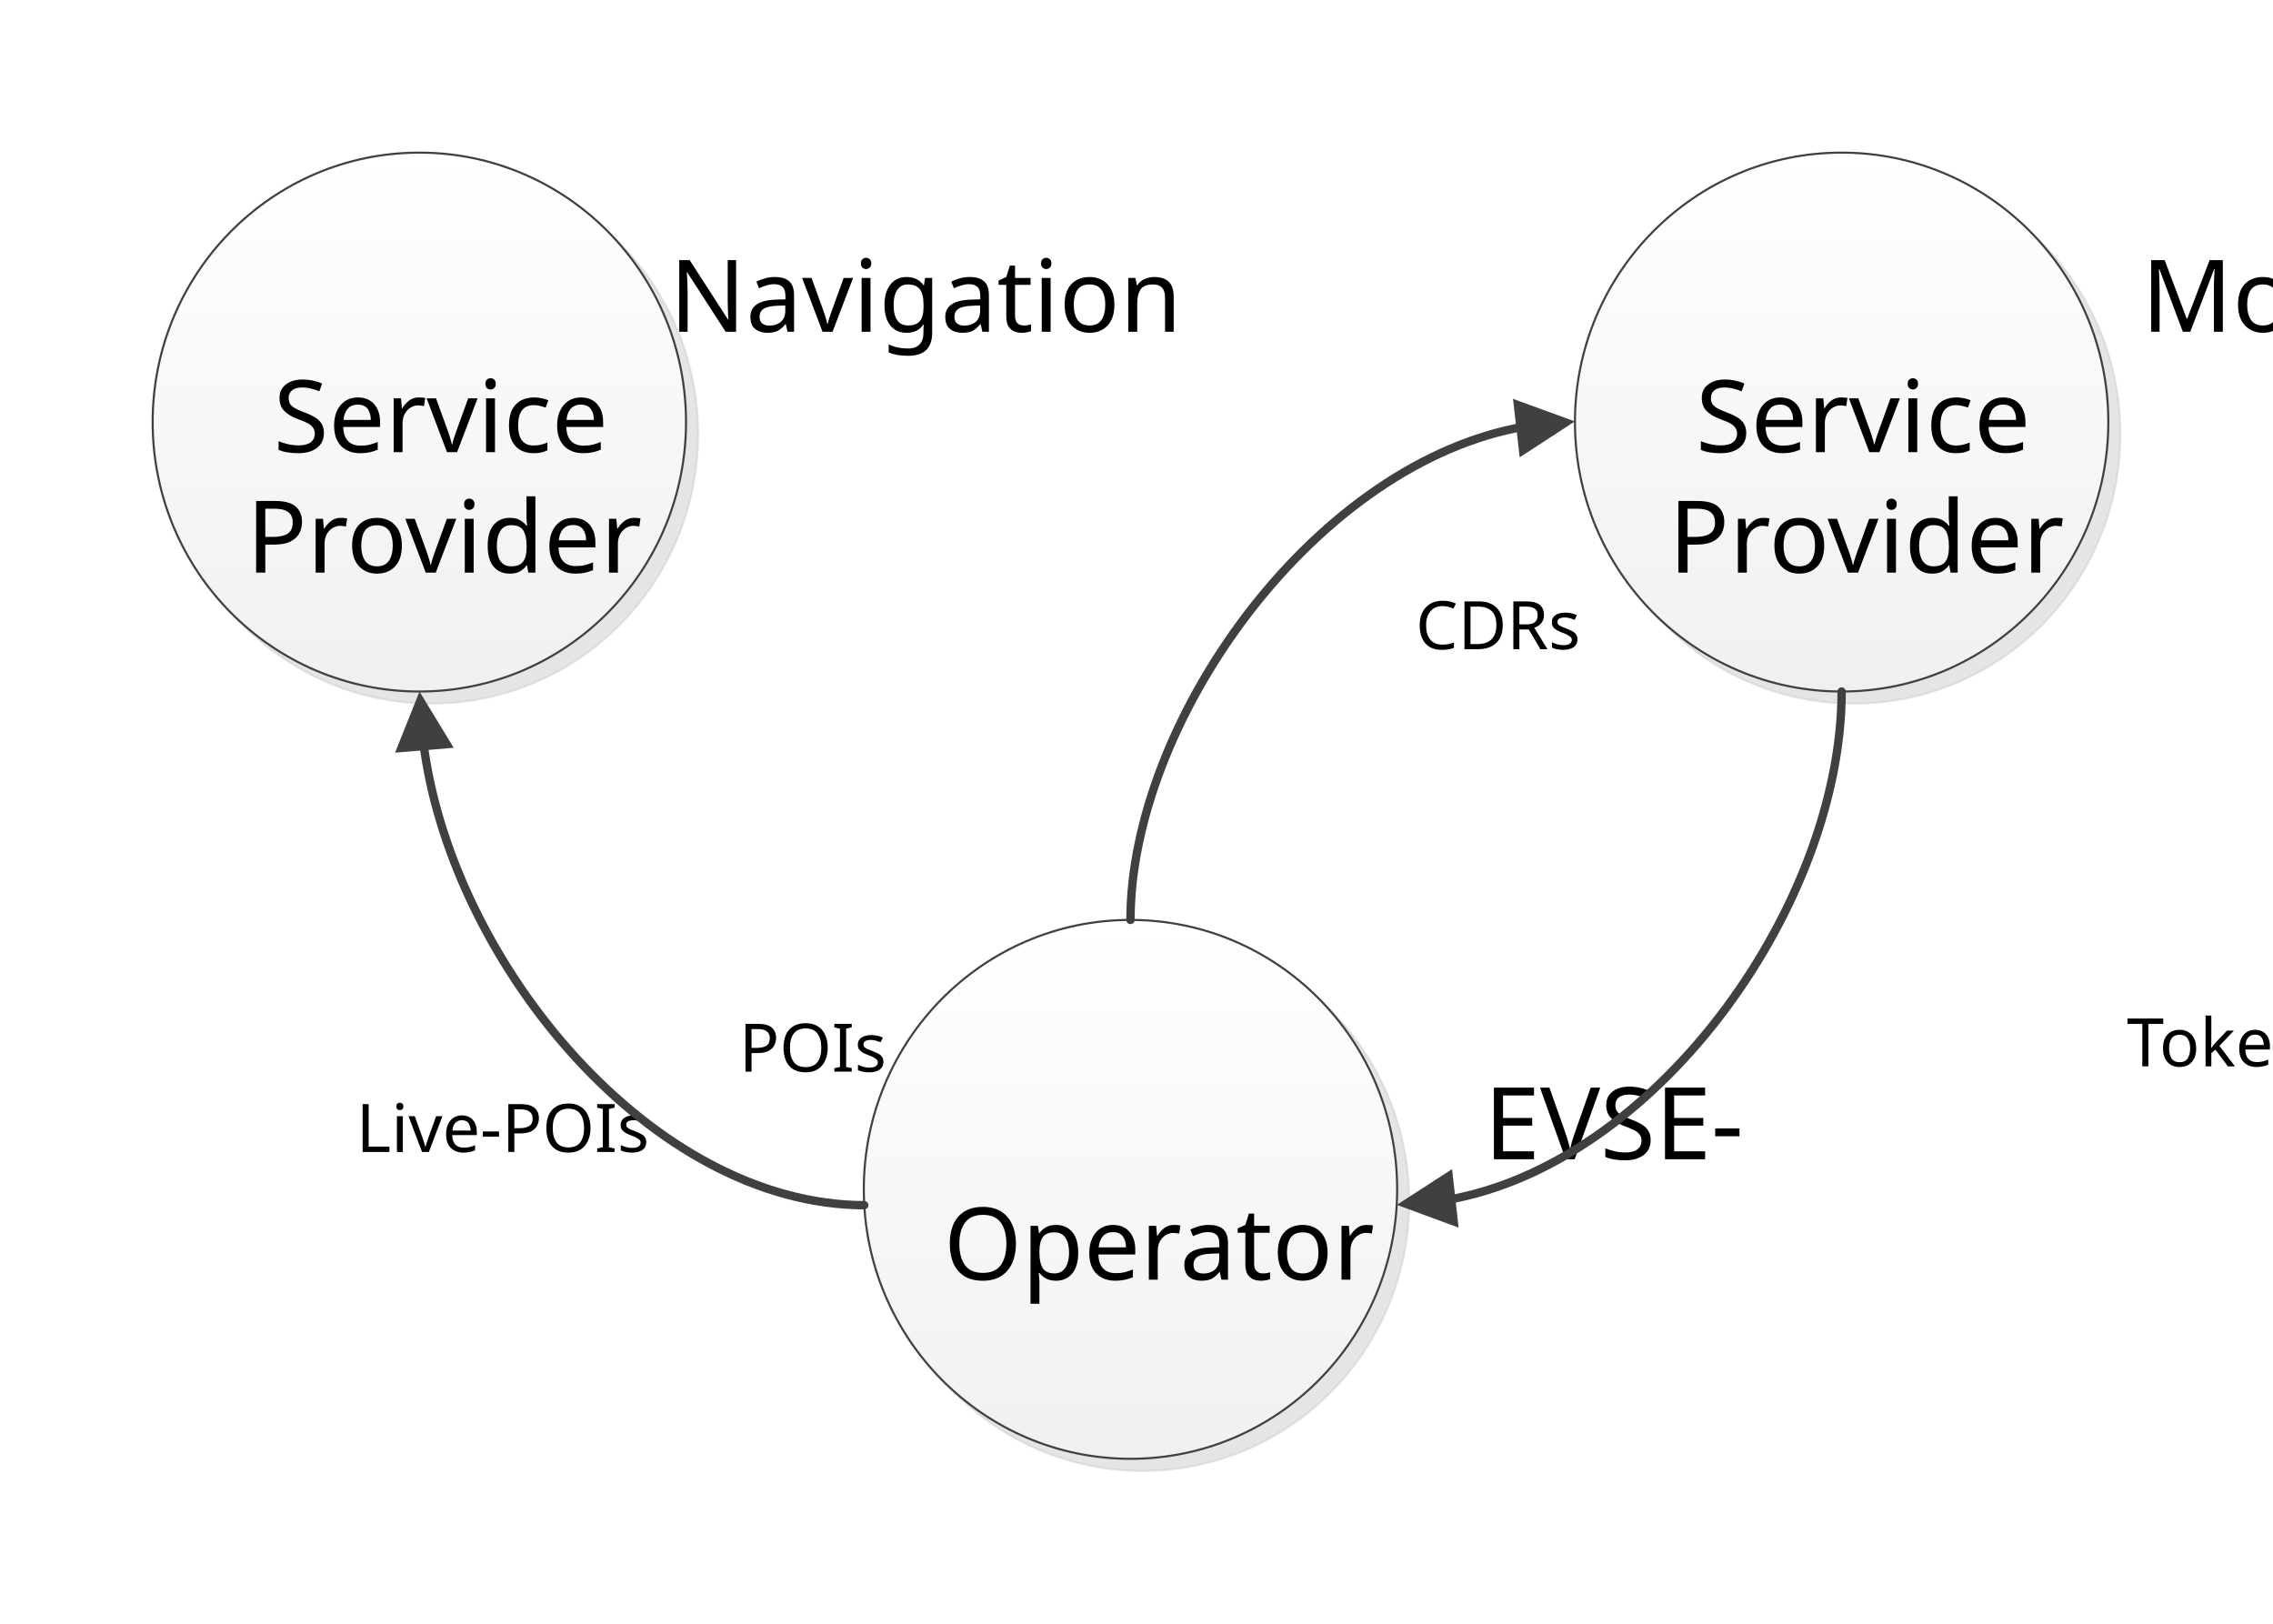
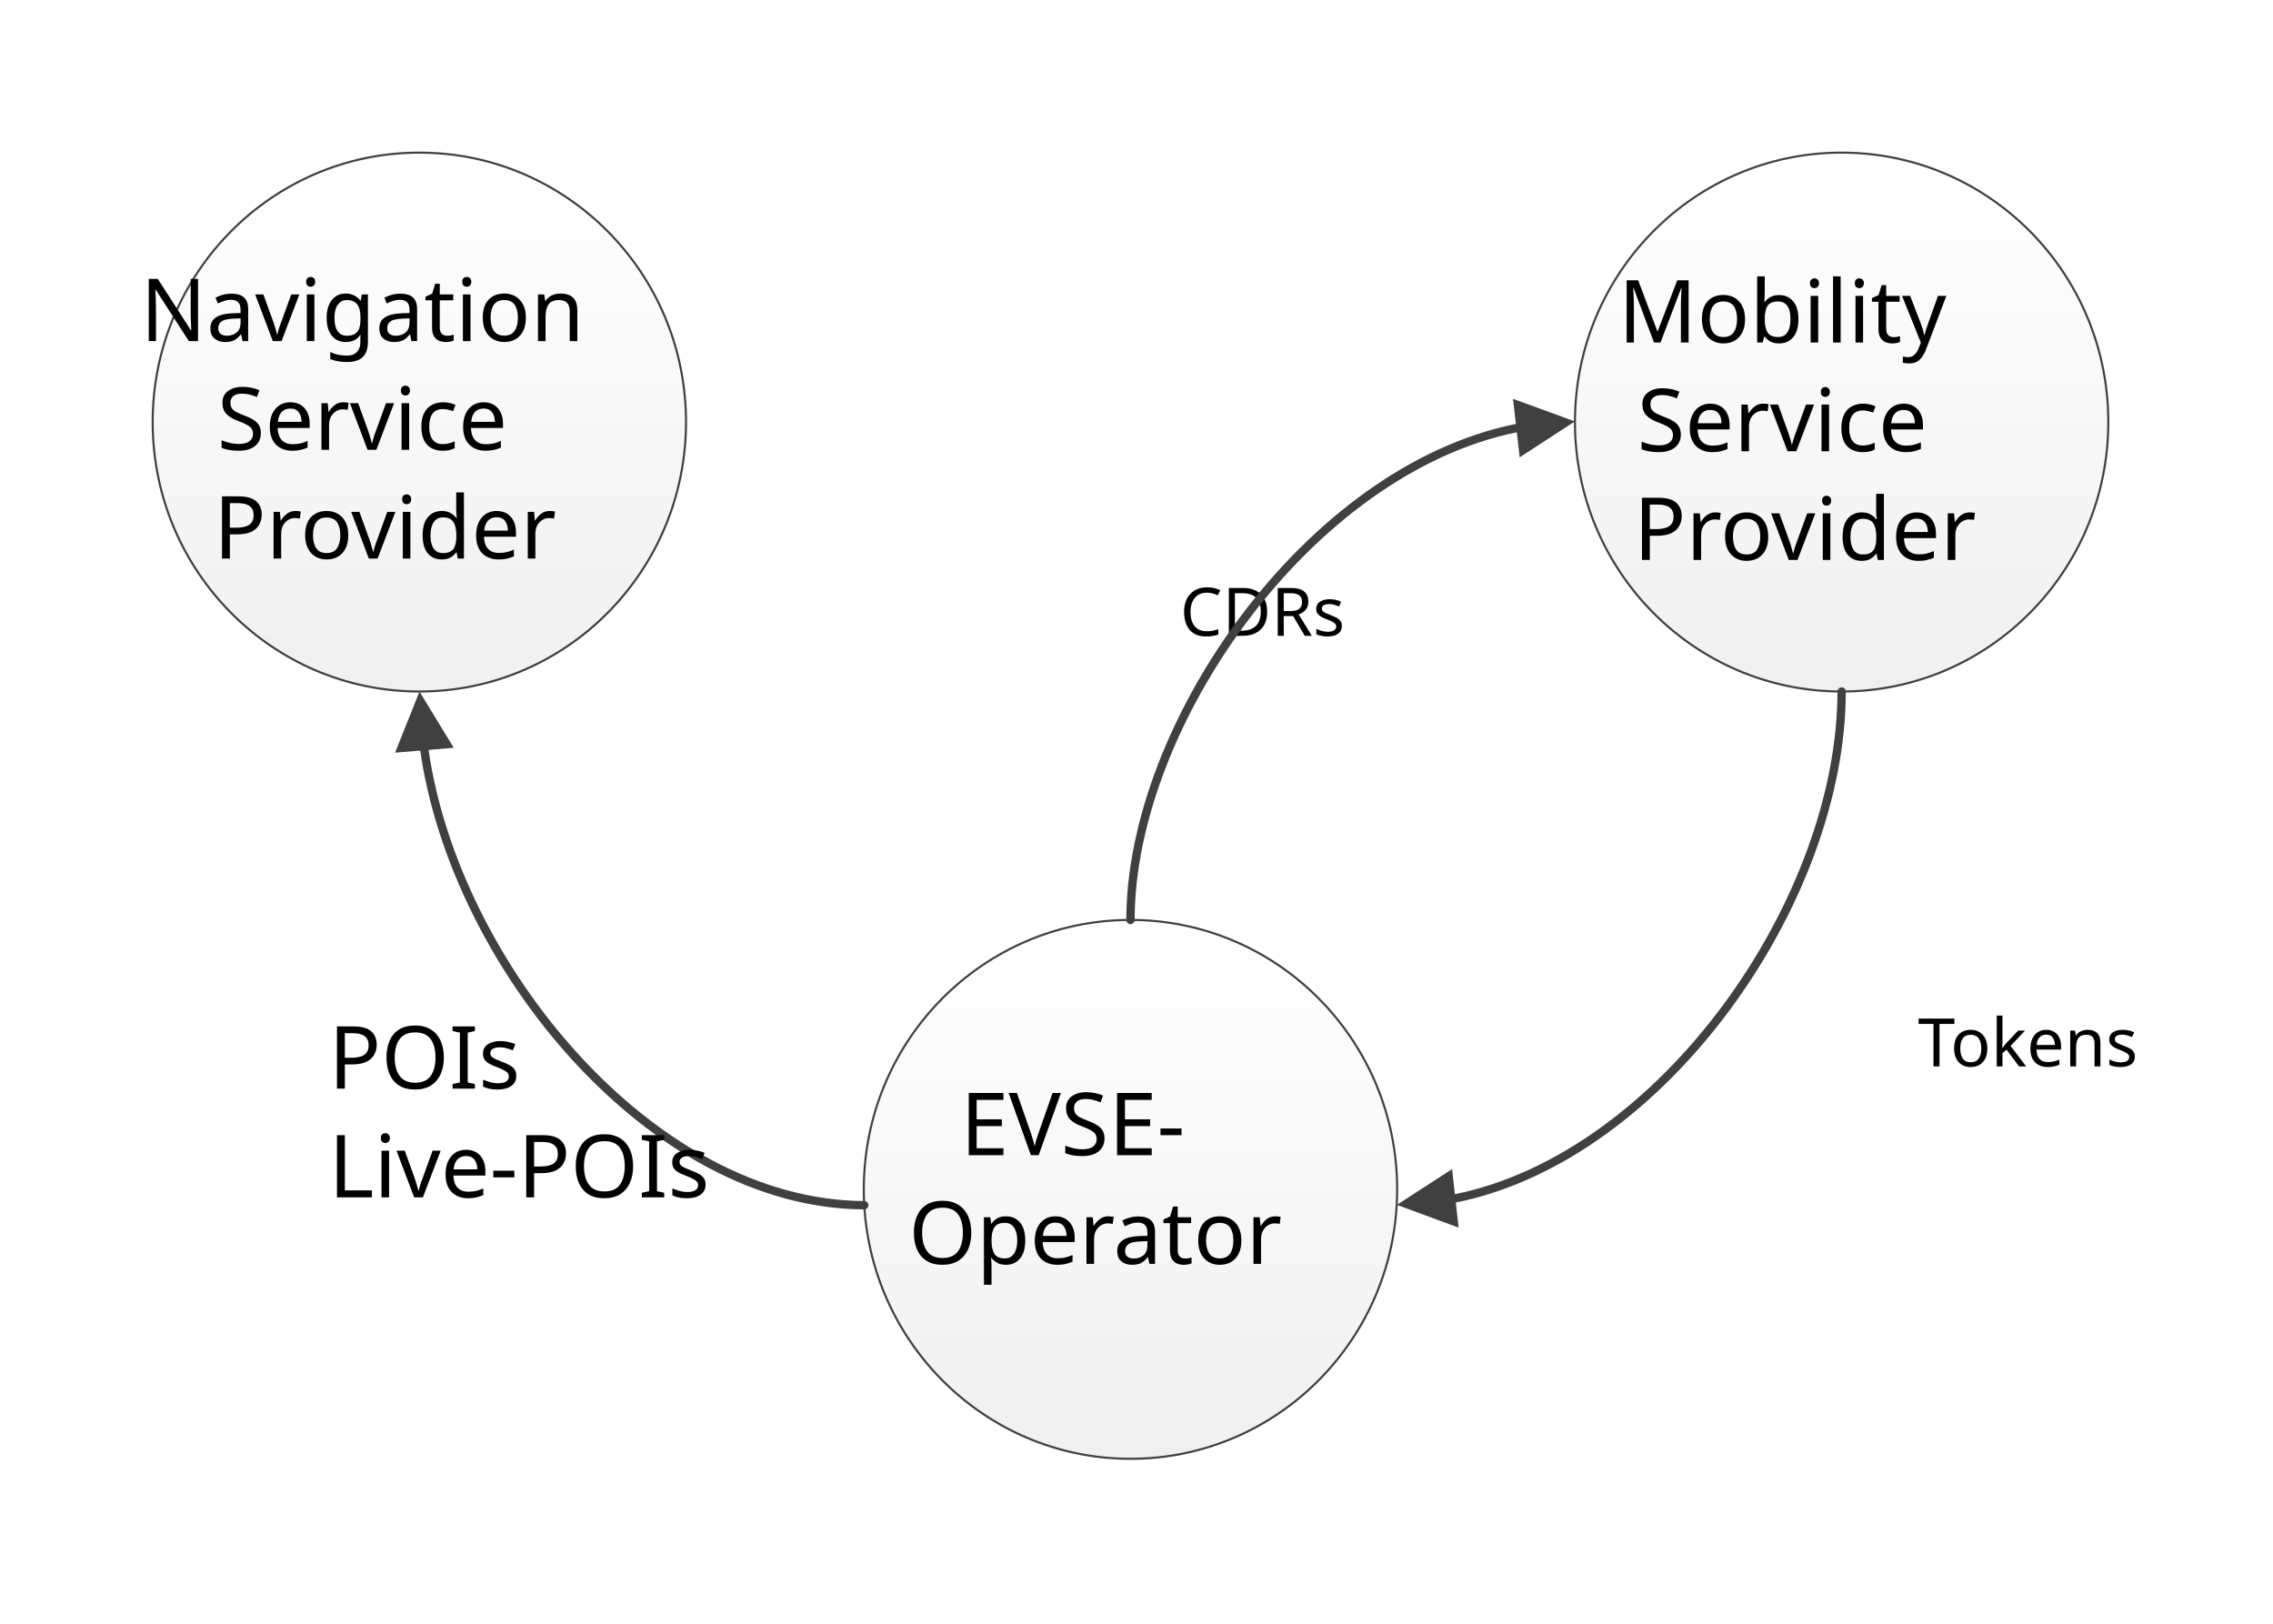
- <svg xmlns="http://www.w3.org/2000/svg" xmlns:ns1="http://schemas.microsoft.com/visio/2003/SVGExtensions/" xmlns:xlink="http://www.w3.org/1999/xlink" width="3.775in" height="2.696in" viewBox="0 0 271.798 194.118" xml:space="preserve" color-interpolation-filters="sRGB" class="st11">
+ <svg xmlns="http://www.w3.org/2000/svg" xmlns:ns1="http://schemas.microsoft.com/visio/2003/SVGExtensions/" xmlns:xlink="http://www.w3.org/1999/xlink" width="3.775in" height="2.696in" viewBox="0 0 271.798 194.118" xml:space="preserve" color-interpolation-filters="sRGB" class="st11" id="svg8876" version="1.1">
  <ns1:documentProperties ns1:langID="1031" ns1:metric="true" ns1:viewMarkup="false">
    <ns1:custProps>
      <ns1:cp ns1:nameU="WantAutoLayout" ns1:langID="1031" ns1:cal="0" ns1:val="VT0(1):26" />
      <ns1:cp ns1:nameU="CustomLayoutsAllowed" ns1:langID="1031" ns1:cal="0" ns1:val="VT0(0):26" />
      <ns1:cp ns1:nameU="WantAutoSize" ns1:langID="1031" ns1:cal="0" ns1:val="VT0(1):26" />
      <ns1:cp ns1:nameU="ShowDivider" ns1:langID="1031" ns1:cal="0" ns1:val="VT0(0):26" />
      <ns1:cp ns1:nameU="GridGranularity" ns1:langID="1031" ns1:cal="0" ns1:val="VT0(0.039370078740157):24" />
      <ns1:cp ns1:nameU="Theme" ns1:langID="1031" ns1:cal="0" ns1:val="VT4(Classic)" />
      <ns1:cp ns1:nameU="TOPLINESTYLE" ns1:langID="1031" ns1:cal="0" ns1:val="VT0(0):26" />
      <ns1:cp ns1:nameU="TOOLBARLOCATION" ns1:langID="1031" ns1:cal="0" ns1:val="VT0(4):26" />
    </ns1:custProps>
    <ns1:userDefs>
      <ns1:ud ns1:nameU="BOXWIDTH" ns1:val="VT0(1.1811023622047):24" />
      <ns1:ud ns1:nameU="BOXHEIGHT" ns1:val="VT0(0.59055118110236):24" />
      <ns1:ud ns1:nameU="HASSYNCCOPIES" ns1:val="VT0(1):26" />
      <ns1:ud ns1:nameU="OCNumDisplayFields" ns1:val="VT0(2):26" />
      <ns1:ud ns1:nameU="visPPO" ns1:val="VT0(2):26" />
      <ns1:ud ns1:nameU="DocShowPicture" ns1:prompt="" ns1:val="VT0(1):26" />
      <ns1:ud ns1:nameU="DocShowDivider" ns1:prompt="" ns1:val="VT0(1):26" />
      <ns1:ud ns1:nameU="msvNoAutoConnect" ns1:val="VT0(1):26" />
      <ns1:ud ns1:nameU="msvNoSubprocess" ns1:prompt="" ns1:val="VT0(1):26" />
    </ns1:userDefs>
  </ns1:documentProperties>
-   <style type="text/css">
+   <style type="text/css" id="style8878">
	
		.st1 {fill:none}
		.st2 {fill:#000000;font-family:Calibri;font-size:0.667em}
		.st3 {font-size:1em}
		.st4 {visibility:visible}
		.st5 {fill:#cdcdcd;fill-opacity:0.5;stroke:#cdcdcd;stroke-linecap:round;stroke-linejoin:round;stroke-opacity:0.5;stroke-width:0.25}
		.st6 {fill:url(#grad30-12);stroke:#404040;stroke-linecap:round;stroke-linejoin:round;stroke-width:0.25}
		.st7 {fill:#000000;font-family:Calibri;font-size:1em}
		.st8 {marker-end:url(#mrkr4-47);stroke:#404040;stroke-linecap:round;stroke-linejoin:round;stroke-width:1}
		.st9 {fill:#404040;fill-opacity:1;stroke:#404040;stroke-opacity:1;stroke-width:0.284}
		.st10 {marker-start:url(#mrkr4-54);stroke:#404040;stroke-linecap:round;stroke-linejoin:round;stroke-width:1}
		.st11 {fill:none;fill-rule:evenodd;font-size:12px;overflow:visible;stroke-linecap:square;stroke-miterlimit:3}
	
	</style>
  <defs id="Patterns_And_Gradients">
    <linearGradient id="grad30-12" ns1:fillPattern="30" ns1:foreground="#f0f0f0" ns1:background="#ffffff" x1="0" y1="1" x2="0" y2="0">
-       <stop offset="0" style="stop-color:#f0f0f0;stop-opacity:1" />
-       <stop offset="1" style="stop-color:#ffffff;stop-opacity:1" />
+       <stop offset="0" style="stop-color:#f0f0f0;stop-opacity:1" id="stop8882" />
+       <stop offset="1" style="stop-color:#ffffff;stop-opacity:1" id="stop8884" />
    </linearGradient>
+     <linearGradient xlink:href="#grad30-12" id="linearGradient8997" x1="-0.126" y1="193.258" x2="-0.126" y2="128.903" gradientTransform="scale(0.9949318,1.005094)" gradientUnits="userSpaceOnUse" />
+     <linearGradient xlink:href="#grad30-12" id="linearGradient8999" x1="-0.126" y1="193.258" x2="-0.126" y2="128.903" gradientTransform="scale(0.9949318,1.005094)" gradientUnits="userSpaceOnUse" />
+     <linearGradient xlink:href="#grad30-12" id="linearGradient9001" x1="-0.126" y1="193.258" x2="-0.126" y2="128.903" gradientTransform="scale(0.9949318,1.005094)" gradientUnits="userSpaceOnUse" />
+     <linearGradient xlink:href="#grad30-12" id="linearGradient9066" gradientUnits="userSpaceOnUse" gradientTransform="scale(0.9949318,1.005094)" x1="-0.126" y1="193.258" x2="-0.126" y2="128.903" />
+     <linearGradient xlink:href="#grad30-12" id="linearGradient9074" gradientUnits="userSpaceOnUse" gradientTransform="scale(0.9949318,1.005094)" x1="-0.126" y1="193.258" x2="-0.126" y2="128.903" />
+     <linearGradient xlink:href="#grad30-12" id="linearGradient9081" gradientUnits="userSpaceOnUse" gradientTransform="scale(0.9949318,1.005094)" x1="-0.126" y1="193.258" x2="-0.126" y2="128.903" />
  </defs>
  <defs id="Markers">
    <g id="lend4">
-       <path d="M 2 1 L 0 0 L 2 -1 L 2 1 " style="stroke:none" />
+       <path d="M 2 1 L 0 0 L 2 -1 L 2 1 " style="stroke:none" id="path8888" />
    </g>
    <marker id="mrkr4-47" class="st9" ns1:arrowType="4" ns1:arrowSize="2" ns1:setback="6.68" refX="-6.68" orient="auto" markerUnits="strokeWidth" overflow="visible">
-       <use xlink:href="#lend4" transform="scale(-3.52,-3.52) " />
+       <use xlink:href="#lend4" transform="scale(-3.52,-3.52) " id="use8891" />
    </marker>
    <marker id="mrkr4-54" class="st9" ns1:arrowType="4" ns1:arrowSize="2" ns1:setback="6.68" refX="6.68" orient="auto" markerUnits="strokeWidth" overflow="visible">
-       <use xlink:href="#lend4" transform="scale(3.52) " />
+       <use xlink:href="#lend4" transform="scale(3.52) " id="use8894" />
    </marker>
  </defs>
-   <g ns1:mID="0" ns1:index="1" ns1:groupContext="foregroundPage">
-     <ns1:custProps>
-       <ns1:cp ns1:nameU="Theme" ns1:type="1" ns1:format="Klassisch;Modern;Elegant;Notizblock;Retro" ns1:invis="true" ns1:langID="1031" ns1:cal="0" ns1:val="VT4(Klassisch)" />
-       <ns1:cp ns1:nameU="ShapeClass" ns1:lbl="Shape-Klasse" ns1:type="1" ns1:format="{52BC4E31-A33B-11d1-B2B9-006008BD347E}" ns1:invis="true" ns1:langID="1031" ns1:cal="0" ns1:val="VT4({52BC4E31-A33B-11d1-B2B9-006008BD347E})" />
-     </ns1:custProps>
-     <ns1:userDefs>
-       <ns1:ud ns1:nameU="DocClass" ns1:prompt="Organization Chart Document" ns1:val="VT4({429428D1-A7E7-11d1-B2BD-006008BD347E})" />
-       <ns1:ud ns1:nameU="AllowShapeMoveCallback" ns1:val="VT0(1):26" />
-       <ns1:ud ns1:nameU="Theme" ns1:val="VT0(0):26" />
-       <ns1:ud ns1:nameU="AllowCtrlMoveCallback" ns1:val="VT0(1):26" />
-       <ns1:ud ns1:nameU="SCALECHANGEDEVENT" ns1:val="VT0(0):26" />
-       <ns1:ud ns1:nameU="BOXWIDTH" ns1:val="VT0(-0.039370078740157):24" />
-       <ns1:ud ns1:nameU="BOXHEIGHT" ns1:val="VT0(-0.039370078740157):24" />
-       <ns1:ud ns1:nameU="OCNumDisplayFields" ns1:val="VT0(2):26" />
-       <ns1:ud ns1:nameU="msvThemeColors" ns1:val="VT0(36):26" />
-       <ns1:ud ns1:nameU="msvThemeEffects" ns1:val="VT0(16):26" />
-       <ns1:ud ns1:nameU="msvThemeOrder" ns1:val="VT0(0):26" />
-     </ns1:userDefs>
-     <ns1:pageProperties ns1:drawingScale="0.0393701" ns1:pageScale="0.0393701" ns1:drawingUnits="24" ns1:shadowOffsetX="8.50394" ns1:shadowOffsetY="-8.50394" />
-     <g id="group45-1" transform="translate(42.5197,-55.0731)" ns1:mID="45" ns1:groupContext="group">
-       <ns1:custProps>
-         <ns1:cp ns1:nameU="Department" ns1:lbl="Abteilung" ns1:type="0" ns1:invis="false" ns1:ask="false" ns1:langID="1031" ns1:cal="0" ns1:val="VT4(Abteilung)" />
-         <ns1:cp ns1:nameU="Telephone" ns1:lbl="Telefon" ns1:type="0" ns1:invis="false" ns1:ask="false" ns1:langID="1031" ns1:cal="0" ns1:val="VT4(Telefon)" />
-         <ns1:cp ns1:nameU="Name" ns1:lbl="Name" ns1:type="0" ns1:invis="false" ns1:ask="false" ns1:langID="1031" ns1:cal="0" ns1:val="VT4(POIs)" />
-         <ns1:cp ns1:nameU="Title" ns1:lbl="Titel" ns1:type="0" ns1:invis="false" ns1:ask="false" ns1:langID="1031" ns1:cal="0" ns1:val="VT4(Live-POIs)" />
-         <ns1:cp ns1:nameU="Email" ns1:lbl="E-Mail" ns1:type="0" ns1:invis="false" ns1:ask="false" ns1:langID="1031" ns1:cal="0" ns1:val="VT4(E-Mail)" />
-       </ns1:custProps>
-       <ns1:userDefs>
-         <ns1:ud ns1:nameU="Solsh" ns1:prompt="" ns1:val="VT14({0BF98B35-200C-41D5-8A23-20EF77CBC94A}):41" />
-         <ns1:ud ns1:nameU="ShapeType" ns1:prompt="" ns1:val="VT0(6):26" />
-         <ns1:ud ns1:nameU="ShowPicture" ns1:prompt="" ns1:val="VT0(0):26" />
-         <ns1:ud ns1:nameU="ShowSubordinates" ns1:prompt="" ns1:val="VT0(1):26" />
-         <ns1:ud ns1:nameU="DocShowPicture" ns1:prompt="" ns1:val="VT0(1):26" />
-         <ns1:ud ns1:nameU="Margin" ns1:prompt="" ns1:val="VT0(0):26" />
-         <ns1:ud ns1:nameU="HasSubordinates" ns1:prompt="" ns1:val="VT0(0):26" />
-         <ns1:ud ns1:nameU="IsHidingSubs" ns1:prompt="" ns1:val="VT0(0):5" />
-         <ns1:ud ns1:nameU="ShowDivider" ns1:prompt="" ns1:val="VT0(0):26" />
-         <ns1:ud ns1:nameU="ThisLayoutStyle" ns1:prompt="" ns1:val="VT0(100):26" />
-         <ns1:ud ns1:nameU="HasPicture" ns1:prompt="" ns1:val="VT0(0):26" />
-         <ns1:ud ns1:nameU="Width" ns1:prompt="" ns1:val="VT0(0.4724409449626):1" />
-         <ns1:ud ns1:nameU="Height" ns1:prompt="" ns1:val="VT0(0.23622047244094):1" />
-         <ns1:ud ns1:nameU="Prop" ns1:prompt="" ns1:val="VT4(Name;Title)" />
-         <ns1:ud ns1:nameU="PictureAspectRatio" ns1:prompt="" ns1:val="VT0(1):26" />
-         <ns1:ud ns1:nameU="PictureID" ns1:prompt="" />
-         <ns1:ud ns1:nameU="SetWidth" ns1:prompt="" />
-         <ns1:ud ns1:nameU="SetHeight" ns1:prompt="" />
-         <ns1:ud ns1:nameU="PositionID" ns1:prompt="" ns1:val="VT4({8427DDCF-8078-496F-AE12-949A95FF2CD0})" />
-         <ns1:ud ns1:nameU="DeltaX" ns1:prompt="" ns1:val="VT0(0):26" />
-         <ns1:ud ns1:nameU="DeltaY" ns1:prompt="" ns1:val="VT0(0):26" />
-         <ns1:ud ns1:nameU="ParLocX" ns1:prompt="" ns1:val="VT0(0):26" />
-         <ns1:ud ns1:nameU="ParLocY" ns1:prompt="" ns1:val="VT0(0):26" />
-         <ns1:ud ns1:nameU="PageLoc" ns1:prompt="" ns1:val="VT0(0):26" />
-         <ns1:ud ns1:nameU="ParLoc" ns1:prompt="" ns1:val="VT0(0):26" />
-         <ns1:ud ns1:nameU="PictureAreaWidth" ns1:prompt="" ns1:val="VT0(0.14359142609864):29" />
-         <ns1:ud ns1:nameU="PictureAreaHeight" ns1:prompt="" ns1:val="VT0(0.22233158355206):29" />
-         <ns1:ud ns1:nameU="PictureAreaAspectRatio" ns1:prompt="" ns1:val="VT0(0.64584358103591):26" />
-         <ns1:ud ns1:nameU="PictureWidth" ns1:prompt="" ns1:val="VT0(0.14359142609864):29" />
-         <ns1:ud ns1:nameU="PictureHeight" ns1:prompt="" ns1:val="VT0(0.14359142609864):29" />
-         <ns1:ud ns1:nameU="DividerOffset" ns1:prompt="" ns1:val="VT0(0.11813472759417):29" />
-         <ns1:ud ns1:nameU="CalcTextLineHeight" ns1:prompt="" ns1:val="VT0(0.13333333333333):29" />
-         <ns1:ud ns1:nameU="ExpandedForPicture" ns1:prompt="" ns1:val="VT0(0):26" />
-         <ns1:ud ns1:nameU="Theme" ns1:prompt="" ns1:val="VT0(0):26" />
-         <ns1:ud ns1:nameU="visVersion" ns1:prompt="" ns1:val="VT0(14):26" />
-         <ns1:ud ns1:nameU="msvThemeColors" ns1:val="VT0(36):26" />
-         <ns1:ud ns1:nameU="msvThemeEffects" ns1:val="VT0(16):26" />
-       </ns1:userDefs>
-       <g id="shape45-2" ns1:mID="45" ns1:groupContext="groupContent">
-         <ns1:textBlock ns1:margins="rect(0,0,0,0)" ns1:tabSpace="42.5197" />
-         <ns1:textRect cx="17.008" cy="185.614" width="33.9" height="17.008" />
-         <path d="M0 194.12 L0 177.11 L34.02 177.11 L34.02 194.12 L0 194.12 Z" class="st1" />
-         <text x="0.06" y="183.21" class="st2" ns1:langID="1031">
-           <ns1:paragraph />
-           <ns1:tabList />POIs<ns1:newlineChar />
-           <tspan x="0.06" dy="1.2em" class="st3">Live</tspan>-POIs</text>
-       </g>
-     </g>
-     <g id="shape51-7" ns1:mID="51" ns1:groupContext="shape" transform="translate(188.329,-111.434)">
-       <ns1:userDefs>
-         <ns1:ud ns1:nameU="msvThemeColors" ns1:val="VT0(36):26" />
-         <ns1:ud ns1:nameU="msvThemeEffects" ns1:val="VT0(16):26" />
-       </ns1:userDefs>
-       <ns1:textBlock ns1:margins="rect(0,0,0,0)" ns1:tabSpace="42.5197" />
-       <ns1:textRect cx="31.89" cy="161.901" width="63.78" height="64.434" />
-       <g id="shadow51-8" ns1:groupContext="shadow" ns1:shadowOffsetX="1.44" ns1:shadowOffsetY="-1.44" ns1:shadowType="1" transform="matrix(1,0,0,1,1.44,1.44)" class="st4">
-         <ellipse cx="31.89" cy="161.901" rx="31.89" ry="32.217" class="st5" />
-       </g>
-       <ellipse cx="31.89" cy="161.901" rx="31.89" ry="32.217" class="st6" />
-       <text x="11.59" y="151.1" class="st7" ns1:langID="1031">
-         <ns1:paragraph ns1:horizAlign="1" />
-         <ns1:tabList />Mobility <tspan x="14.45" dy="1.2em" class="st3">Service </tspan>
-         <tspan x="11.22" dy="1.2em" class="st3">Provider</tspan>
-       </text>
-     </g>
-     <g id="shape52-16" ns1:mID="52" ns1:groupContext="shape" transform="translate(103.289,-19.69)">
-       <ns1:userDefs>
-         <ns1:ud ns1:nameU="msvThemeColors" ns1:val="VT0(36):26" />
-         <ns1:ud ns1:nameU="msvThemeEffects" ns1:val="VT0(16):26" />
-       </ns1:userDefs>
-       <ns1:textBlock ns1:margins="rect(0,0,0,0)" ns1:tabSpace="42.5197" />
-       <ns1:textRect cx="31.89" cy="161.901" width="63.78" height="64.434" />
-       <g id="shadow52-17" ns1:groupContext="shadow" ns1:shadowOffsetX="1.44" ns1:shadowOffsetY="-1.44" ns1:shadowType="1" transform="matrix(1,0,0,1,1.44,1.44)" class="st4">
-         <ellipse cx="31.89" cy="161.901" rx="31.89" ry="32.217" class="st5" />
-       </g>
-       <ellipse cx="31.89" cy="161.901" rx="31.89" ry="32.217" class="st6" />
-       <text x="18.03" y="158.3" class="st7" ns1:langID="1031">
-         <ns1:paragraph ns1:horizAlign="1" />
-         <ns1:tabList />EVSE-<tspan x="9.55" dy="1.2em" class="st3">Operator</tspan>
-       </text>
-     </g>
-     <g id="shape53-23" ns1:mID="53" ns1:groupContext="shape" transform="translate(18.25,-111.434)">
-       <ns1:userDefs>
-         <ns1:ud ns1:nameU="msvThemeColors" ns1:val="VT0(36):26" />
-         <ns1:ud ns1:nameU="msvThemeEffects" ns1:val="VT0(16):26" />
-       </ns1:userDefs>
-       <ns1:textBlock ns1:margins="rect(0,0,0,0)" ns1:tabSpace="42.5197" />
-       <ns1:textRect cx="31.89" cy="161.901" width="63.78" height="64.434" />
-       <g id="shadow53-24" ns1:groupContext="shadow" ns1:shadowOffsetX="1.44" ns1:shadowOffsetY="-1.44" ns1:shadowType="1" transform="matrix(1,0,0,1,1.44,1.44)" class="st4">
-         <ellipse cx="31.89" cy="161.901" rx="31.89" ry="32.217" class="st5" />
-       </g>
-       <ellipse cx="31.89" cy="161.901" rx="31.89" ry="32.217" class="st6" />
-       <text x="5.65" y="151.1" class="st7" ns1:langID="1031">
-         <ns1:paragraph ns1:horizAlign="1" />
-         <ns1:tabList />Navigation <tspan x="14.45" dy="1.2em" class="st3">Service </tspan>
-         <tspan x="11.22" dy="1.2em" class="st3">Provider</tspan>
-       </text>
-     </g>
-     <g id="group54-31" transform="translate(208.475,-56.1822)" ns1:mID="54" ns1:groupContext="group">
-       <ns1:custProps>
-         <ns1:cp ns1:nameU="Department" ns1:lbl="Abteilung" ns1:type="0" ns1:invis="false" ns1:ask="false" ns1:langID="1031" ns1:cal="0" ns1:val="VT4(Abteilung)" />
-         <ns1:cp ns1:nameU="Telephone" ns1:lbl="Telefon" ns1:type="0" ns1:invis="false" ns1:ask="false" ns1:langID="1031" ns1:cal="0" ns1:val="VT4(Telefon)" />
-         <ns1:cp ns1:nameU="Name" ns1:lbl="Name" ns1:type="0" ns1:invis="false" ns1:ask="false" ns1:langID="1031" ns1:cal="0" ns1:val="VT4(Tokens)" />
-         <ns1:cp ns1:nameU="Title" ns1:lbl="Titel" ns1:type="0" ns1:invis="false" ns1:ask="false" ns1:langID="1031" ns1:cal="0" ns1:val="VT4()" />
-         <ns1:cp ns1:nameU="Email" ns1:lbl="E-Mail" ns1:type="0" ns1:invis="false" ns1:ask="false" ns1:langID="1031" ns1:cal="0" ns1:val="VT4(E-Mail)" />
-         <ns1:cp ns1:nameU="Calendar" ns1:lbl="" ns1:prompt="" ns1:type="0" ns1:format="" ns1:sortKey="" ns1:invis="false" ns1:ask="false" ns1:langID="0" ns1:cal="0" />
-       </ns1:custProps>
-       <ns1:userDefs>
-         <ns1:ud ns1:nameU="Solsh" ns1:prompt="" ns1:val="VT14({0BF98B35-200C-41D5-8A23-20EF77CBC94A}):41" />
-         <ns1:ud ns1:nameU="ShapeType" ns1:prompt="" ns1:val="VT0(6):26" />
-         <ns1:ud ns1:nameU="ShowPicture" ns1:prompt="" ns1:val="VT0(0):26" />
-         <ns1:ud ns1:nameU="ShowSubordinates" ns1:prompt="" ns1:val="VT0(1):26" />
-         <ns1:ud ns1:nameU="DocShowPicture" ns1:prompt="" ns1:val="VT0(1):26" />
-         <ns1:ud ns1:nameU="Margin" ns1:prompt="" ns1:val="VT0(0):26" />
-         <ns1:ud ns1:nameU="HasSubordinates" ns1:prompt="" ns1:val="VT0(0):26" />
-         <ns1:ud ns1:nameU="IsHidingSubs" ns1:prompt="" ns1:val="VT0(0):5" />
-         <ns1:ud ns1:nameU="ShowDivider" ns1:prompt="" ns1:val="VT0(0):26" />
-         <ns1:ud ns1:nameU="ThisLayoutStyle" ns1:prompt="" ns1:val="VT0(100):26" />
-         <ns1:ud ns1:nameU="HasPicture" ns1:prompt="" ns1:val="VT0(0):26" />
-         <ns1:ud ns1:nameU="Width" ns1:prompt="" ns1:val="VT0(0.47244094466929):1" />
-         <ns1:ud ns1:nameU="Height" ns1:prompt="" ns1:val="VT0(0.22309711258268):1" />
-         <ns1:ud ns1:nameU="Prop" ns1:prompt="" ns1:val="VT4(Name;Title)" />
-         <ns1:ud ns1:nameU="PictureAspectRatio" ns1:prompt="" ns1:val="VT0(1):26" />
-         <ns1:ud ns1:nameU="PictureID" ns1:prompt="" />
-         <ns1:ud ns1:nameU="SetWidth" ns1:prompt="" />
-         <ns1:ud ns1:nameU="SetHeight" ns1:prompt="" />
-         <ns1:ud ns1:nameU="PositionID" ns1:prompt="" ns1:val="VT4({8A268B4A-62AE-4546-A150-1414D5B2C34A})" />
-         <ns1:ud ns1:nameU="DeltaX" ns1:prompt="" ns1:val="VT0(0):26" />
-         <ns1:ud ns1:nameU="DeltaY" ns1:prompt="" ns1:val="VT0(0):26" />
-         <ns1:ud ns1:nameU="ParLocX" ns1:prompt="" ns1:val="VT0(0):26" />
-         <ns1:ud ns1:nameU="ParLocY" ns1:prompt="" ns1:val="VT0(0):26" />
-         <ns1:ud ns1:nameU="PageLoc" ns1:prompt="" ns1:val="VT0(0):26" />
-         <ns1:ud ns1:nameU="ParLoc" ns1:prompt="" ns1:val="VT0(0):26" />
-         <ns1:ud ns1:nameU="PictureAreaWidth" ns1:prompt="" ns1:val="VT0(0.14359142600087):29" />
-         <ns1:ud ns1:nameU="PictureAreaHeight" ns1:prompt="" ns1:val="VT0(0.20920822369379):29" />
-         <ns1:ud ns1:nameU="PictureAreaAspectRatio" ns1:prompt="" ns1:val="VT0(0.68635650867647):26" />
-         <ns1:ud ns1:nameU="PictureWidth" ns1:prompt="" ns1:val="VT0(0.14359142600087):29" />
-         <ns1:ud ns1:nameU="PictureHeight" ns1:prompt="" ns1:val="VT0(0.14359142600087):29" />
-         <ns1:ud ns1:nameU="DividerOffset" ns1:prompt="" ns1:val="VT0(0.11157304766504):29" />
-         <ns1:ud ns1:nameU="CalcTextLineHeight" ns1:prompt="" ns1:val="VT0(0.13333333333333):29" />
-         <ns1:ud ns1:nameU="ExpandedForPicture" ns1:prompt="" ns1:val="VT0(0):26" />
-         <ns1:ud ns1:nameU="Theme" ns1:prompt="" ns1:val="VT0(0):26" />
-         <ns1:ud ns1:nameU="visVersion" ns1:prompt="" ns1:val="VT0(14):26" />
-         <ns1:ud ns1:nameU="msvThemeColors" ns1:val="VT0(36):26" />
-         <ns1:ud ns1:nameU="msvThemeEffects" ns1:val="VT0(16):26" />
-       </ns1:userDefs>
-       <g id="shape54-32" ns1:mID="54" ns1:groupContext="groupContent">
-         <ns1:textBlock ns1:margins="rect(0,0,0,0)" ns1:tabSpace="42.5197" />
-         <ns1:textRect cx="17.008" cy="186.087" width="33.9" height="16.063" />
-         <path d="M0 194.12 L0 178.06 L34.02 178.06 L34.02 194.12 L0 194.12 Z" class="st1" />
-         <text x="0.06" y="183.69" class="st2" ns1:langID="1031">
-           <ns1:paragraph />
-           <ns1:tabList />Tokens<ns1:newlineChar />
-         </text>
-       </g>
-     </g>
-     <g id="group60-36" transform="translate(123.436,-105.586)" ns1:mID="60" ns1:groupContext="group">
-       <ns1:custProps>
-         <ns1:cp ns1:nameU="Department" ns1:lbl="Abteilung" ns1:type="0" ns1:invis="false" ns1:ask="false" ns1:langID="1031" ns1:cal="0" ns1:val="VT4(Abteilung)" />
-         <ns1:cp ns1:nameU="Telephone" ns1:lbl="Telefon" ns1:type="0" ns1:invis="false" ns1:ask="false" ns1:langID="1031" ns1:cal="0" ns1:val="VT4(Telefon)" />
-         <ns1:cp ns1:nameU="Name" ns1:lbl="Name" ns1:type="0" ns1:invis="false" ns1:ask="false" ns1:langID="1031" ns1:cal="0" ns1:val="VT4(CDRs)" />
-         <ns1:cp ns1:nameU="Title" ns1:lbl="Titel" ns1:type="0" ns1:invis="false" ns1:ask="false" ns1:langID="1031" ns1:cal="0" ns1:val="VT4()" />
-         <ns1:cp ns1:nameU="Email" ns1:lbl="E-Mail" ns1:type="0" ns1:invis="false" ns1:ask="false" ns1:langID="1031" ns1:cal="0" ns1:val="VT4(E-Mail)" />
-         <ns1:cp ns1:nameU="Calendar" ns1:lbl="" ns1:prompt="" ns1:type="0" ns1:format="" ns1:sortKey="" ns1:invis="false" ns1:ask="false" ns1:langID="0" ns1:cal="0" />
-       </ns1:custProps>
-       <ns1:userDefs>
-         <ns1:ud ns1:nameU="Solsh" ns1:prompt="" ns1:val="VT14({0BF98B35-200C-41D5-8A23-20EF77CBC94A}):41" />
-         <ns1:ud ns1:nameU="ShapeType" ns1:prompt="" ns1:val="VT0(6):26" />
-         <ns1:ud ns1:nameU="ShowPicture" ns1:prompt="" ns1:val="VT0(0):26" />
-         <ns1:ud ns1:nameU="ShowSubordinates" ns1:prompt="" ns1:val="VT0(1):26" />
-         <ns1:ud ns1:nameU="DocShowPicture" ns1:prompt="" ns1:val="VT0(1):26" />
-         <ns1:ud ns1:nameU="Margin" ns1:prompt="" ns1:val="VT0(0):26" />
-         <ns1:ud ns1:nameU="HasSubordinates" ns1:prompt="" ns1:val="VT0(0):26" />
-         <ns1:ud ns1:nameU="IsHidingSubs" ns1:prompt="" ns1:val="VT0(0):5" />
-         <ns1:ud ns1:nameU="ShowDivider" ns1:prompt="" ns1:val="VT0(0):26" />
-         <ns1:ud ns1:nameU="ThisLayoutStyle" ns1:prompt="" ns1:val="VT0(0):26" />
-         <ns1:ud ns1:nameU="HasPicture" ns1:prompt="" ns1:val="VT0(0):26" />
-         <ns1:ud ns1:nameU="Width" ns1:prompt="" ns1:val="VT0(0.47244094468996):1" />
-         <ns1:ud ns1:nameU="Height" ns1:prompt="" ns1:val="VT0(0.2362204721963):1" />
-         <ns1:ud ns1:nameU="Prop" ns1:prompt="" ns1:val="VT4(Name;Title)" />
-         <ns1:ud ns1:nameU="PictureAspectRatio" ns1:prompt="" ns1:val="VT0(1):26" />
-         <ns1:ud ns1:nameU="PictureID" ns1:prompt="" />
-         <ns1:ud ns1:nameU="SetWidth" ns1:prompt="" />
-         <ns1:ud ns1:nameU="SetHeight" ns1:prompt="" />
-         <ns1:ud ns1:nameU="PositionID" ns1:prompt="" ns1:val="VT4({7D03EEBA-18B6-456A-8FCB-404C237CD629})" />
-         <ns1:ud ns1:nameU="DeltaX" ns1:prompt="" ns1:val="VT0(0):26" />
-         <ns1:ud ns1:nameU="DeltaY" ns1:prompt="" ns1:val="VT0(0):26" />
-         <ns1:ud ns1:nameU="ParLocX" ns1:prompt="" ns1:val="VT0(0):26" />
-         <ns1:ud ns1:nameU="ParLocY" ns1:prompt="" ns1:val="VT0(0):26" />
-         <ns1:ud ns1:nameU="PageLoc" ns1:prompt="" ns1:val="VT0(0):26" />
-         <ns1:ud ns1:nameU="ParLoc" ns1:prompt="" ns1:val="VT0(0):26" />
-         <ns1:ud ns1:nameU="PictureAreaWidth" ns1:prompt="" ns1:val="VT0(0.14359142600776):29" />
-         <ns1:ud ns1:nameU="PictureAreaHeight" ns1:prompt="" ns1:val="VT0(0.22233158330741):29" />
-         <ns1:ud ns1:nameU="PictureAreaAspectRatio" ns1:prompt="" ns1:val="VT0(0.64584358133782):26" />
-         <ns1:ud ns1:nameU="PictureWidth" ns1:prompt="" ns1:val="VT0(0.14359142600776):29" />
-         <ns1:ud ns1:nameU="PictureHeight" ns1:prompt="" ns1:val="VT0(0.14359142600776):29" />
-         <ns1:ud ns1:nameU="DividerOffset" ns1:prompt="" ns1:val="VT0(0.11813472747185):29" />
-         <ns1:ud ns1:nameU="CalcTextLineHeight" ns1:prompt="" ns1:val="VT0(0.13333333333333):29" />
-         <ns1:ud ns1:nameU="ExpandedForPicture" ns1:prompt="" ns1:val="VT0(0):26" />
-         <ns1:ud ns1:nameU="Theme" ns1:prompt="" ns1:val="VT0(0):26" />
-         <ns1:ud ns1:nameU="visVersion" ns1:prompt="" ns1:val="VT0(14):26" />
-         <ns1:ud ns1:nameU="msvThemeColors" ns1:val="VT0(36):26" />
-         <ns1:ud ns1:nameU="msvThemeEffects" ns1:val="VT0(16):26" />
-       </ns1:userDefs>
-       <g id="shape60-37" ns1:mID="60" ns1:groupContext="groupContent">
-         <ns1:textBlock ns1:margins="rect(0,0,0,0)" ns1:tabSpace="42.5197" />
-         <ns1:textRect cx="17.008" cy="185.614" width="33.9" height="17.008" />
-         <path d="M0 194.12 L0 177.11 L34.02 177.11 L34.02 194.12 L0 194.12 Z" class="st1" />
-         <text x="0.06" y="183.21" class="st2" ns1:langID="1031">
-           <ns1:paragraph />
-           <ns1:tabList />CDRs<ns1:newlineChar />
-         </text>
-       </g>
-     </g>
-     <g id="shape1-41" ns1:mID="1" ns1:groupContext="shape" transform="translate(220.219,-111.434)">
-       <ns1:userDefs>
-         <ns1:ud ns1:nameU="ShapeClass" ns1:val="VT4({D84F7AF5-C993-11d1-B2E7-006008BD347E})" />
-         <ns1:ud ns1:nameU="OwnerUniqueID" ns1:val="VT0(-1):26" />
-         <ns1:ud ns1:nameU="visVersion" ns1:val="VT0(14):26" />
-         <ns1:ud ns1:nameU="msvThemeColors" ns1:val="VT0(36):26" />
-         <ns1:ud ns1:nameU="msvThemeEffects" ns1:val="VT0(16):26" />
-       </ns1:userDefs>
-       <path d="M0 194.12 C0 219.11 -21.36 249.71 -46.19 254.72 L-46.55 254.76" class="st8" />
-     </g>
-     <g id="shape2-48" ns1:mID="2" ns1:groupContext="shape" transform="translate(50.234,-111.435)">
-       <ns1:userDefs>
-         <ns1:ud ns1:nameU="ShapeClass" ns1:val="VT4({D84F7AF5-C993-11d1-B2E7-006008BD347E})" />
-         <ns1:ud ns1:nameU="OwnerUniqueID" ns1:val="VT0(-1):26" />
-         <ns1:ud ns1:nameU="visVersion" ns1:val="VT0(14):26" />
-         <ns1:ud ns1:nameU="msvThemeColors" ns1:val="VT0(36):26" />
-         <ns1:ud ns1:nameU="msvThemeEffects" ns1:val="VT0(16):26" />
-       </ns1:userDefs>
-       <path d="M0.48 200.78 L0.51 201.14 C4.22 226.92 27.75 255.45 53.11 255.54" class="st10" />
-     </g>
-     <g id="shape3-55" ns1:mID="3" ns1:groupContext="shape" transform="translate(135.179,-84.1237)">
-       <ns1:userDefs>
-         <ns1:ud ns1:nameU="ShapeClass" ns1:val="VT4({D84F7AF5-C993-11d1-B2E7-006008BD347E})" />
-         <ns1:ud ns1:nameU="OwnerUniqueID" ns1:val="VT0(-1):26" />
-         <ns1:ud ns1:nameU="visVersion" ns1:val="VT0(14):26" />
-         <ns1:ud ns1:nameU="msvThemeColors" ns1:val="VT0(36):26" />
-         <ns1:ud ns1:nameU="msvThemeEffects" ns1:val="VT0(16):26" />
-       </ns1:userDefs>
-       <path d="M0 194.12 C0 170.78 21.35 140.33 46.15 135.31 L46.5 135.27" class="st8" />
-     </g>
-   </g>
+   <path style="fill:none" id="path8906" class="st1" d="m 42.52,139.047 0,-17.01 34.02,0 0,17.01 -34.02,0 z" />
+   <ellipse cx="31.89" cy="161.901" rx="31.89" ry="32.217" class="st6" id="ellipse8920" d="m 63.78,161.901 c 0,17.793 -14.278,32.217 -31.89,32.217 C 14.278,194.118 0,179.694 0,161.901 c 0,-17.793 14.278,-32.217 31.89,-32.217 17.612,0 31.89,14.424 31.89,32.217 z" style="fill:url(#linearGradient9081);stroke:#404040;stroke-width:0.25;stroke-linecap:round;stroke-linejoin:round" transform="translate(188.329,-111.434)" />
+   <ellipse cx="31.89" cy="161.901" rx="31.89" ry="32.217" class="st6" id="ellipse8936" d="m 63.78,161.901 c 0,17.793 -14.278,32.217 -31.89,32.217 C 14.278,194.118 0,179.694 0,161.901 c 0,-17.793 14.278,-32.217 31.89,-32.217 17.612,0 31.89,14.424 31.89,32.217 z" style="fill:url(#linearGradient9074);stroke:#404040;stroke-width:0.25;stroke-linecap:round;stroke-linejoin:round" transform="translate(103.289,-19.69)" />
+   <ellipse cx="31.89" cy="161.901" rx="31.89" ry="32.217" class="st6" id="ellipse8950" d="m 63.78,161.901 c 0,17.793 -14.278,32.217 -31.89,32.217 C 14.278,194.118 0,179.694 0,161.901 c 0,-17.793 14.278,-32.217 31.89,-32.217 17.612,0 31.89,14.424 31.89,32.217 z" style="fill:url(#linearGradient9066);stroke:#404040;stroke-width:0.25;stroke-linecap:round;stroke-linejoin:round" transform="translate(18.25,-111.434)" />
+   <path style="fill:none" id="path8964" class="st1" d="m 208.475,137.938 0,-16.06 34.02,0 0,16.06 -34.02,0 z" />
+   <text style="fill:#000000;font-family:Calibri" id="text8966" ns1:langID="1031" class="st2" y="127.508" x="208.535">
+     <ns1:paragraph />
+     <ns1:tabList />Tokens<ns1:newlineChar />
+   </text>
+   <path style="fill:none" id="path8974" class="st1" d="m 123.436,88.534 0,-17.01 34.02,0 0,17.01 -34.02,0 z" />
+   <text style="fill:#000000;font-family:Calibri" id="text8976" ns1:langID="1031" class="st2" y="76.024" x="120.296">
+     <ns1:paragraph />
+     <ns1:tabList />CDRs<ns1:newlineChar />
+   </text>
+   <path d="m 220.219,82.686 c 0,24.99 -21.36,55.59 -46.19,60.6 l -0.36,0.04" class="st8" id="path8981" style="stroke:#404040;stroke-width:1;stroke-linecap:round;stroke-linejoin:round;marker-end:url(#mrkr4-47)" />
+   <path d="m 50.714,89.345 0.03,0.36 c 3.71,25.78 27.24,54.31 52.6,54.4" class="st10" id="path8986" style="stroke:#404040;stroke-width:1;stroke-linecap:round;stroke-linejoin:round;marker-start:url(#mrkr4-54)" />
+   <path d="m 135.179,109.996 c 0,-23.34 21.35,-53.79 46.15,-58.81 l 0.35,-0.04" class="st8" id="path8991" style="stroke:#404040;stroke-width:1;stroke-linecap:round;stroke-linejoin:round;marker-end:url(#mrkr4-47)" />
+   <text xml:space="preserve" style="font-size:10.4px;font-style:normal;font-variant:normal;font-weight:normal;font-stretch:normal;line-height:125%;letter-spacing:0px;word-spacing:0px;fill:#000000;fill-opacity:1;stroke:none;font-family:Calibri;-inkscape-font-specification:Calibri" x="39.276" y="130.166" id="text9103">
+     <tspan id="tspan9105" x="39.276" y="130.166">POIs</tspan>
+     <tspan x="39.276" y="143.166" id="tspan9107">Live-POIs</tspan>
+   </text>
+   <text xml:space="preserve" style="font-size:10.4px;font-style:normal;font-variant:normal;font-weight:normal;font-stretch:normal;text-align:center;line-height:125%;letter-spacing:0px;word-spacing:0px;text-anchor:middle;fill:#000000;fill-opacity:1;stroke:none;font-family:Calibri;-inkscape-font-specification:Calibri" x="50.079" y="40.788" id="text9103-1">
+     <tspan x="50.079" y="40.788" id="tspan9107-2">Navigation</tspan>
+     <tspan x="50.079" y="53.788" id="tspan9135">Service</tspan>
+     <tspan x="50.079" y="66.788" id="tspan9137">Provider</tspan>
+   </text>
+   <text xml:space="preserve" style="font-size:10.4px;font-style:normal;font-variant:normal;font-weight:normal;font-stretch:normal;text-align:center;line-height:125%;letter-spacing:0px;word-spacing:0px;text-anchor:middle;fill:#000000;fill-opacity:1;stroke:none;font-family:Calibri;-inkscape-font-specification:Calibri" x="135.021" y="138.121" id="text9103-1-7">
+     <tspan x="135.021" y="138.121" id="tspan9137-4">EVSE-</tspan>
+     <tspan x="135.021" y="151.121" id="tspan9184">Operator</tspan>
+   </text>
+   <text xml:space="preserve" style="font-size:10.4px;font-style:normal;font-variant:normal;font-weight:normal;font-stretch:normal;text-align:center;line-height:125%;letter-spacing:0px;word-spacing:0px;text-anchor:middle;fill:#000000;fill-opacity:1;stroke:none;font-family:Calibri;-inkscape-font-specification:Calibri" x="219.876" y="40.956" id="text9103-1-2">
+     <tspan x="219.876" y="40.956" id="tspan9137-2">Mobility</tspan>
+     <tspan x="219.876" y="53.956" id="tspan9191">Service</tspan>
+     <tspan x="219.876" y="66.956" id="tspan9193">Provider</tspan>
+   </text>
</svg>
